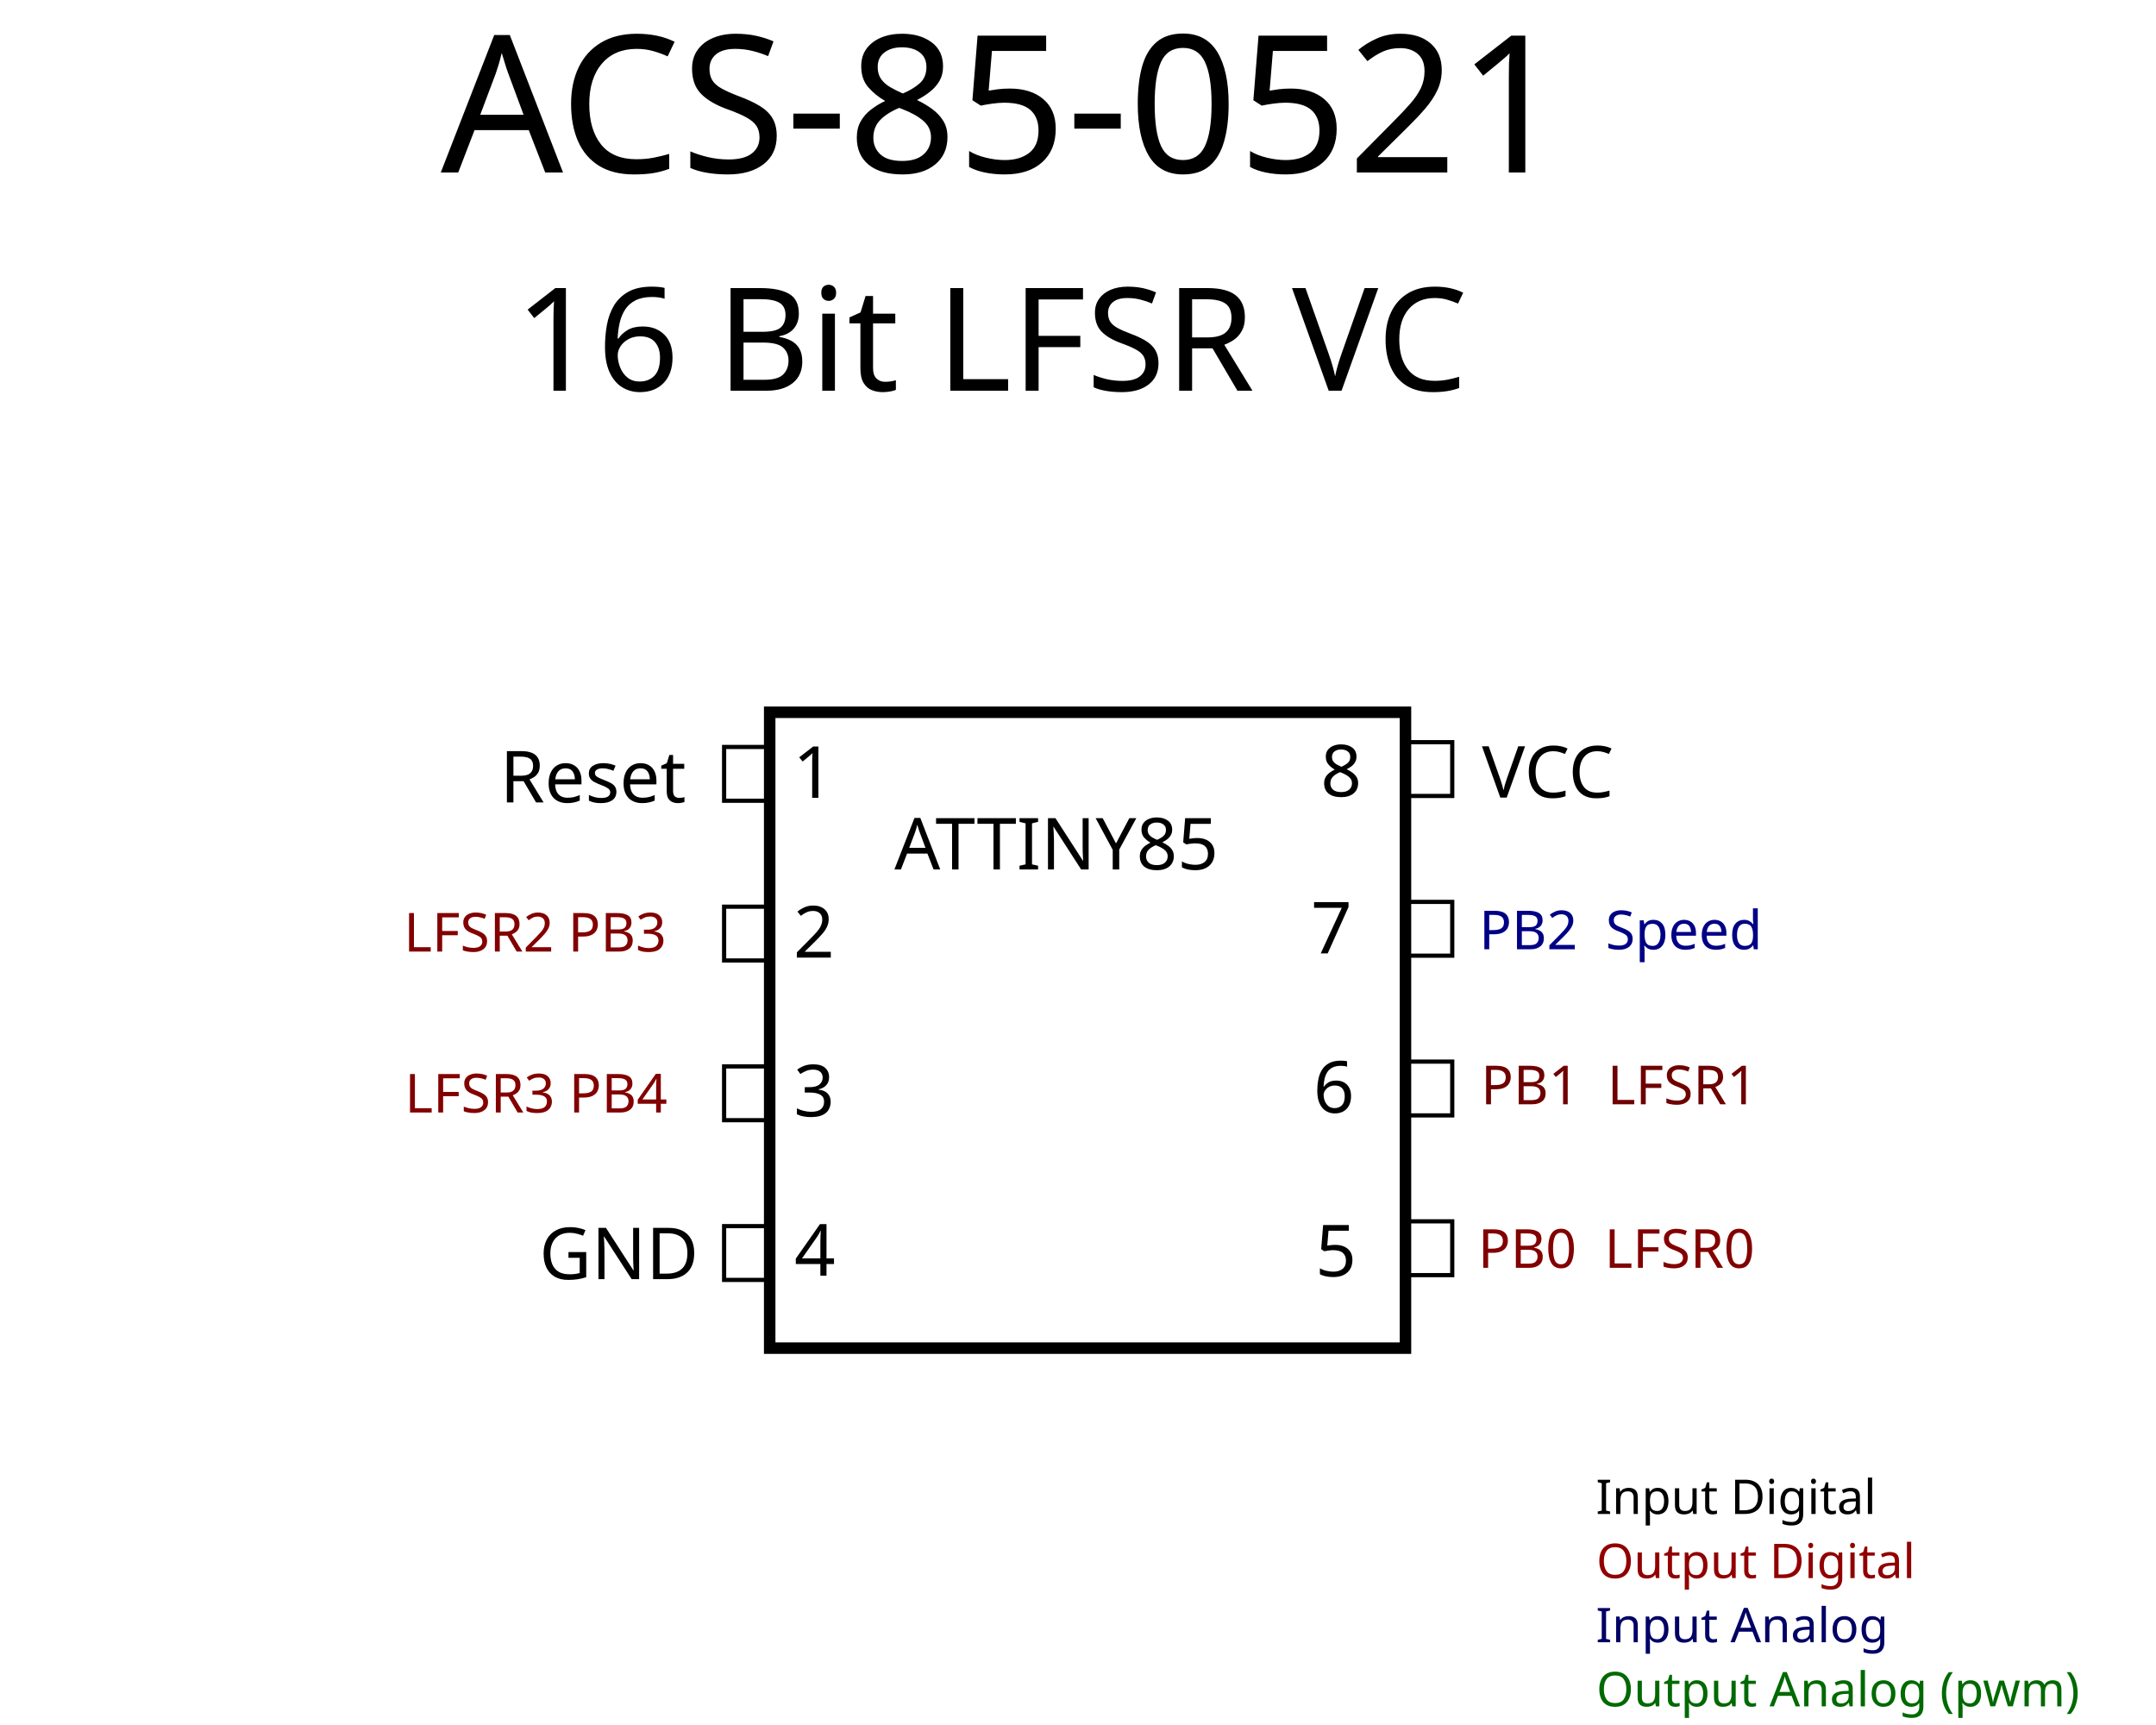
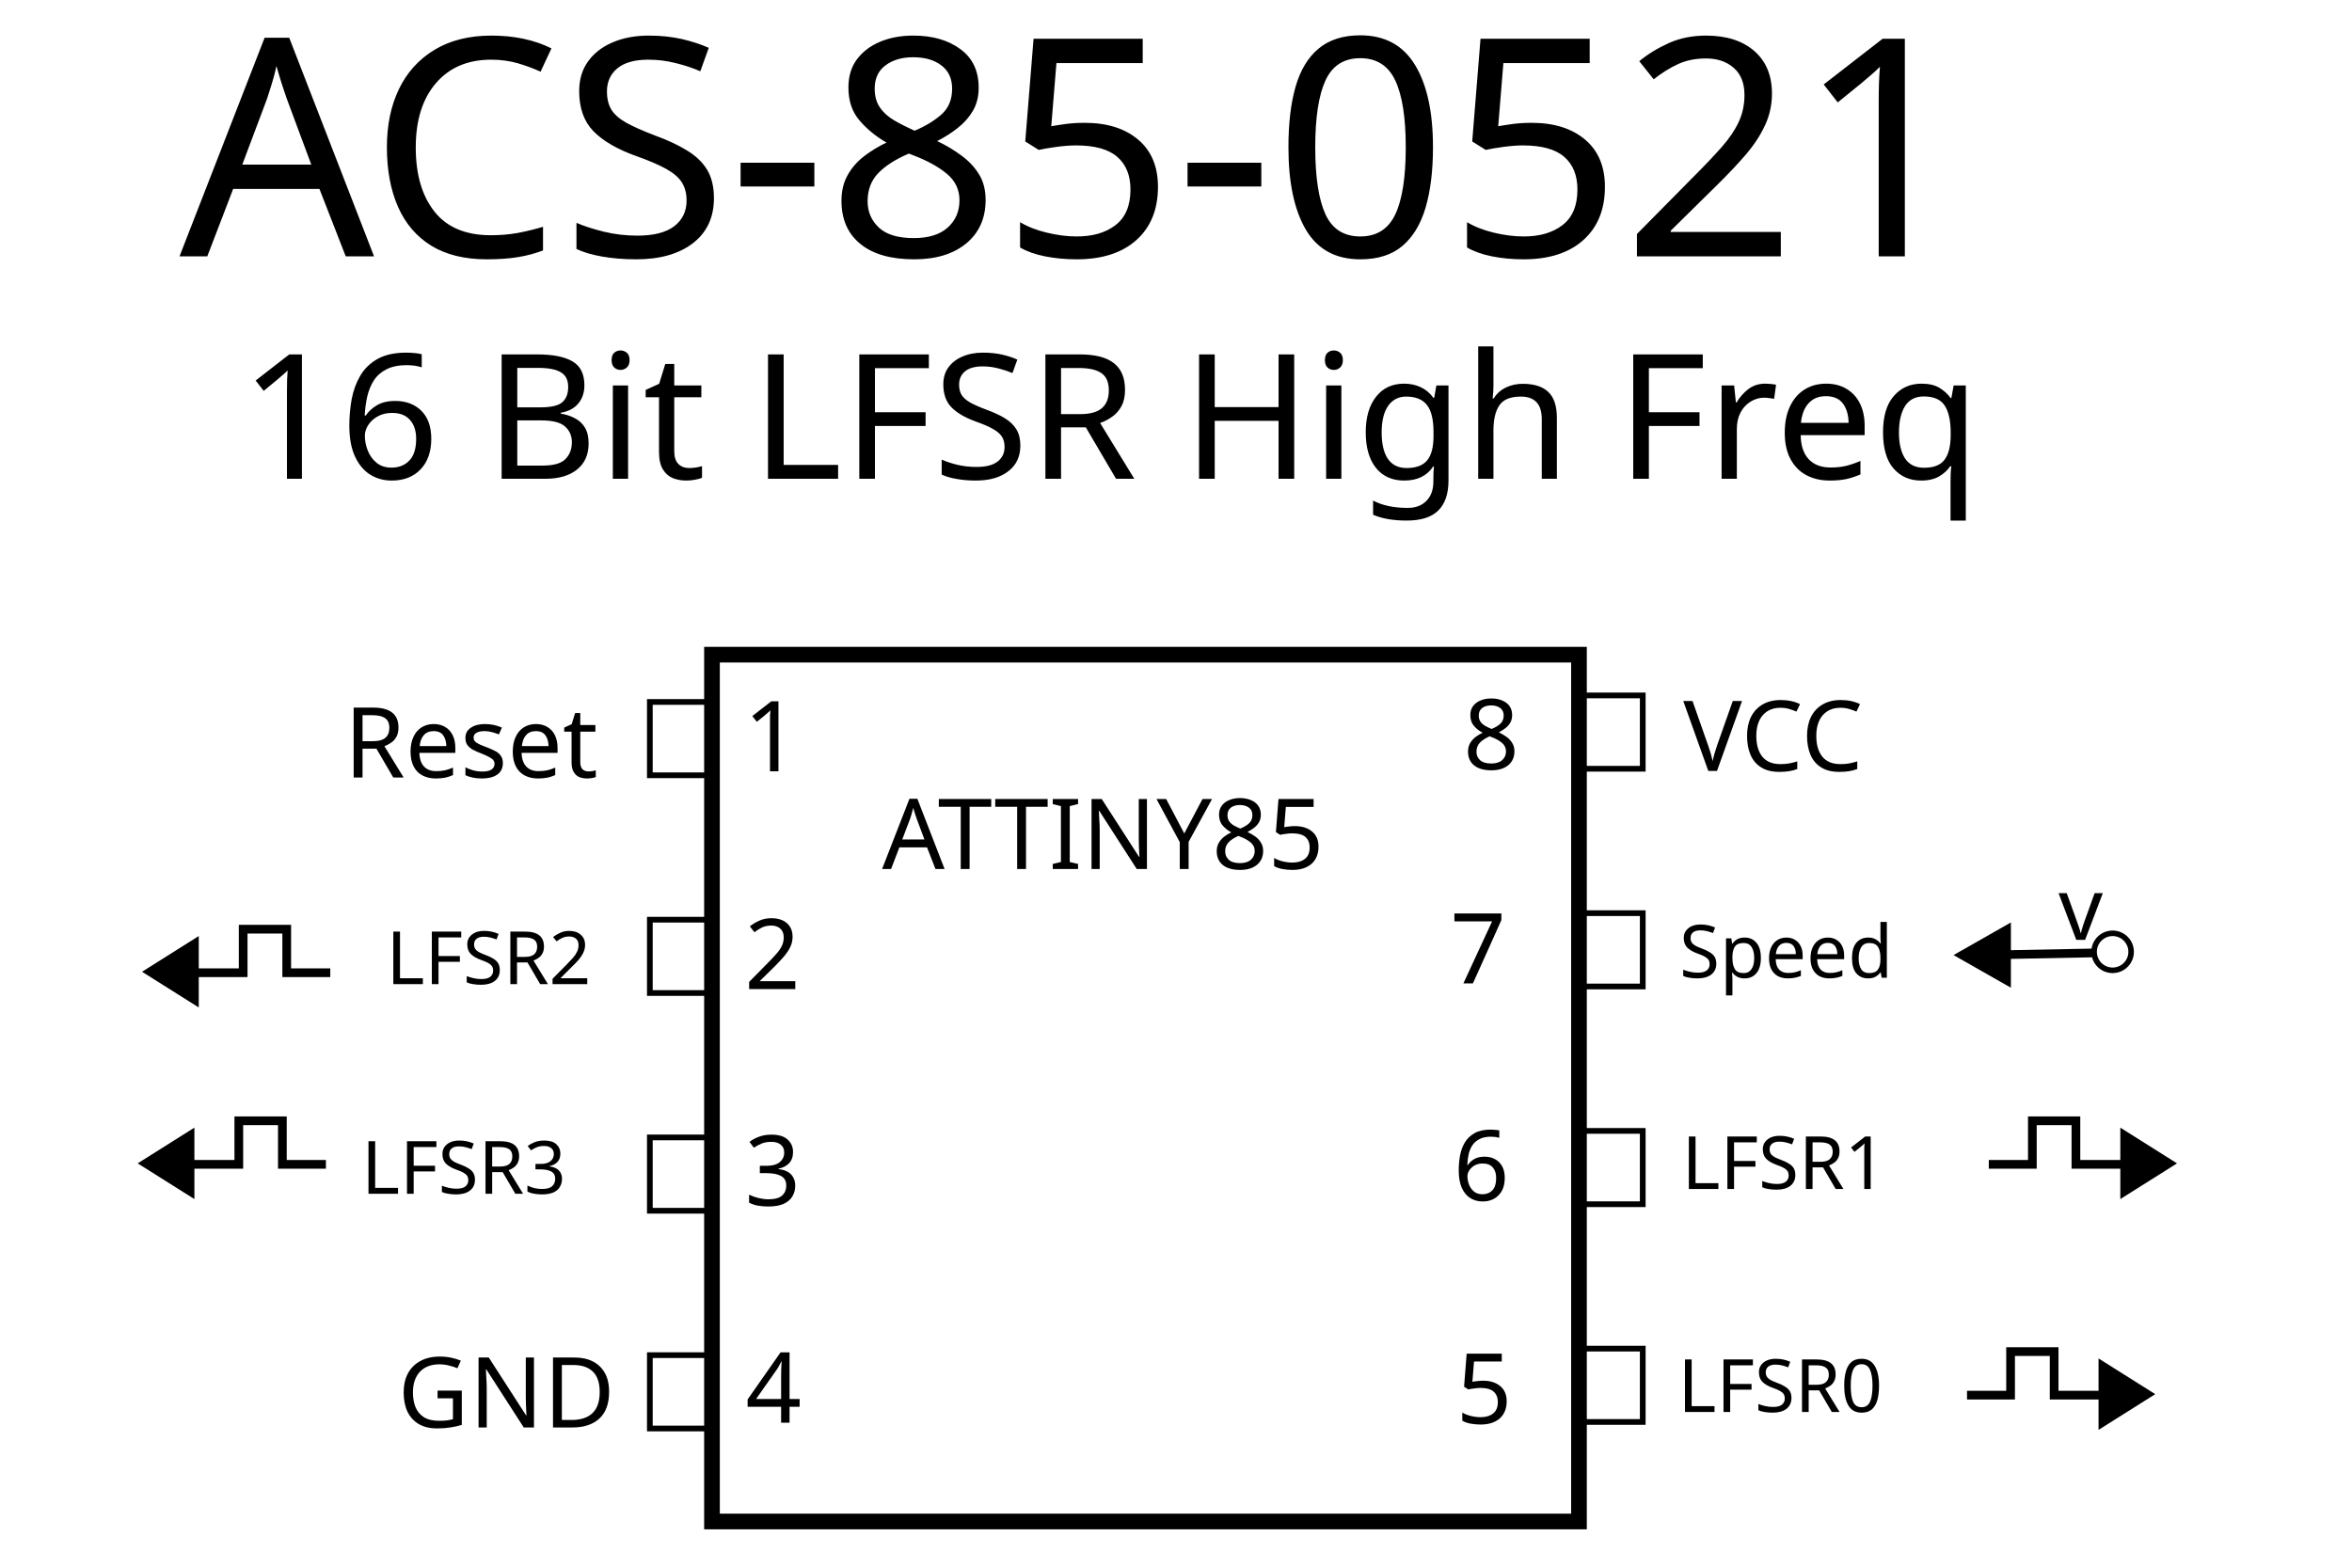
- <svg xmlns="http://www.w3.org/2000/svg" width="5in" height="4in" viewBox="0 0 450 360" id="svg2" version="1.1">
+ <svg xmlns="http://www.w3.org/2000/svg" width="3in" height="2in" viewBox="0 0 270 180" id="svg2" version="1.1">
  <defs id="defs4" />
-   <g id="layer1" transform="translate(0,-692.3622)">
-     <rect style="fill:none;fill-rule:evenodd;stroke:#000000;stroke-width:2.398;stroke-linecap:butt;stroke-linejoin:miter;stroke-miterlimit:4;stroke-dasharray:none;stroke-opacity:1" id="rect3344" width="132.702" height="132.702" x="160.649" y="841.011" />
-     <text xml:space="preserve" style="font-style:normal;font-weight:normal;font-size:40px;line-height:125%;font-family:sans-serif;letter-spacing:0px;word-spacing:0px;fill:#000000;fill-opacity:1;stroke:none;stroke-width:1px;stroke-linecap:butt;stroke-linejoin:miter;stroke-opacity:1" x="165.49" y="858.862" id="text4146">
-       <tspan id="tspan4148" x="165.49" y="858.862" style="font-size:15px">1</tspan>
+   <g id="layer1" transform="translate(0,-872.3622)">
+     <rect style="fill:none;fill-rule:evenodd;stroke:#000000;stroke-width:1.798;stroke-linecap:butt;stroke-linejoin:miter;stroke-miterlimit:4;stroke-dasharray:none;stroke-opacity:1" id="rect3344" width="99.527" height="99.527" x="81.733" y="947.531" />
+     <text xml:space="preserve" style="font-style:normal;font-weight:normal;font-size:30px;line-height:125%;font-family:sans-serif;letter-spacing:0px;word-spacing:0px;fill:#000000;fill-opacity:1;stroke:none;stroke-width:1px;stroke-linecap:butt;stroke-linejoin:miter;stroke-opacity:1" x="85.364" y="960.92" id="text4146">
+       <tspan id="tspan4148" x="85.364" y="960.92" style="font-size:11.25px">1</tspan>
    </text>
-     <text xml:space="preserve" style="font-style:normal;font-weight:normal;font-size:40px;line-height:125%;font-family:sans-serif;letter-spacing:0px;word-spacing:0px;fill:#000000;fill-opacity:1;stroke:none;stroke-width:1px;stroke-linecap:butt;stroke-linejoin:miter;stroke-opacity:1" x="165.607" y="892.206" id="text4146-0">
-       <tspan id="tspan4148-1" x="165.607" y="892.206" style="font-size:15px">2</tspan>
+     <text xml:space="preserve" style="font-style:normal;font-weight:normal;font-size:30px;line-height:125%;font-family:sans-serif;letter-spacing:0px;word-spacing:0px;fill:#000000;fill-opacity:1;stroke:none;stroke-width:1px;stroke-linecap:butt;stroke-linejoin:miter;stroke-opacity:1" x="85.452" y="985.927" id="text4146-0">
+       <tspan id="tspan4148-1" x="85.452" y="985.927" style="font-size:11.25px">2</tspan>
    </text>
-     <text xml:space="preserve" style="font-style:normal;font-weight:normal;font-size:40px;line-height:125%;font-family:sans-serif;letter-spacing:0px;word-spacing:0px;fill:#000000;fill-opacity:1;stroke:none;stroke-width:1px;stroke-linecap:butt;stroke-linejoin:miter;stroke-opacity:1" x="165.662" y="925.34" id="text4146-7">
-       <tspan id="tspan4148-4" x="165.662" y="925.34" style="font-size:15px">3</tspan>
+     <text xml:space="preserve" style="font-style:normal;font-weight:normal;font-size:30px;line-height:125%;font-family:sans-serif;letter-spacing:0px;word-spacing:0px;fill:#000000;fill-opacity:1;stroke:none;stroke-width:1px;stroke-linecap:butt;stroke-linejoin:miter;stroke-opacity:1" x="85.493" y="1010.779" id="text4146-7">
+       <tspan id="tspan4148-4" x="85.493" y="1010.779" style="font-size:11.25px">3</tspan>
    </text>
-     <text xml:space="preserve" style="font-style:normal;font-weight:normal;font-size:40px;line-height:125%;font-family:sans-serif;letter-spacing:0px;word-spacing:0px;fill:#000000;fill-opacity:1;stroke:none;stroke-width:1px;stroke-linecap:butt;stroke-linejoin:miter;stroke-opacity:1" x="165.79" y="958.589" id="text4146-9">
-       <tspan id="tspan4148-8" x="165.79" y="958.589" style="font-size:15px">4</tspan>
+     <text xml:space="preserve" style="font-style:normal;font-weight:normal;font-size:30px;line-height:125%;font-family:sans-serif;letter-spacing:0px;word-spacing:0px;fill:#000000;fill-opacity:1;stroke:none;stroke-width:1px;stroke-linecap:butt;stroke-linejoin:miter;stroke-opacity:1" x="85.589" y="1035.715" id="text4146-9">
+       <tspan id="tspan4148-8" x="85.589" y="1035.715" style="font-size:11.25px">4</tspan>
    </text>
-     <text xml:space="preserve" style="font-style:normal;font-weight:normal;font-size:40px;line-height:125%;font-family:sans-serif;letter-spacing:0px;word-spacing:0px;fill:#000000;fill-opacity:1;stroke:none;stroke-width:1px;stroke-linecap:butt;stroke-linejoin:miter;stroke-opacity:1" x="274.556" y="958.723" id="text4146-1">
-       <tspan id="tspan4148-2" x="274.556" y="958.723" style="font-size:15px">5</tspan>
+     <text xml:space="preserve" style="font-style:normal;font-weight:normal;font-size:30px;line-height:125%;font-family:sans-serif;letter-spacing:0px;word-spacing:0px;fill:#000000;fill-opacity:1;stroke:none;stroke-width:1px;stroke-linecap:butt;stroke-linejoin:miter;stroke-opacity:1" x="167.163" y="1035.816" id="text4146-1">
+       <tspan id="tspan4148-2" x="167.163" y="1035.816" style="font-size:11.25px">5</tspan>
    </text>
-     <text xml:space="preserve" style="font-style:normal;font-weight:normal;font-size:40px;line-height:125%;font-family:sans-serif;letter-spacing:0px;word-spacing:0px;fill:#000000;fill-opacity:1;stroke:none;stroke-width:1px;stroke-linecap:butt;stroke-linejoin:miter;stroke-opacity:1" x="274.114" y="924.574" id="text4146-2">
-       <tspan id="tspan4148-7" x="274.114" y="924.574" style="font-size:15px">6</tspan>
+     <text xml:space="preserve" style="font-style:normal;font-weight:normal;font-size:30px;line-height:125%;font-family:sans-serif;letter-spacing:0px;word-spacing:0px;fill:#000000;fill-opacity:1;stroke:none;stroke-width:1px;stroke-linecap:butt;stroke-linejoin:miter;stroke-opacity:1" x="166.832" y="1010.204" id="text4146-2">
+       <tspan id="tspan4148-7" x="166.832" y="1010.204" style="font-size:11.25px">6</tspan>
    </text>
-     <text xml:space="preserve" style="font-style:normal;font-weight:normal;font-size:40px;line-height:125%;font-family:sans-serif;letter-spacing:0px;word-spacing:0px;fill:#000000;fill-opacity:1;stroke:none;stroke-width:1px;stroke-linecap:butt;stroke-linejoin:miter;stroke-opacity:1" x="273.618" y="891.333" id="text4146-8">
-       <tspan id="tspan4148-3" x="273.618" y="891.333" style="font-size:15px">7</tspan>
+     <text xml:space="preserve" style="font-style:normal;font-weight:normal;font-size:30px;line-height:125%;font-family:sans-serif;letter-spacing:0px;word-spacing:0px;fill:#000000;fill-opacity:1;stroke:none;stroke-width:1px;stroke-linecap:butt;stroke-linejoin:miter;stroke-opacity:1" x="166.46" y="985.273" id="text4146-8">
+       <tspan id="tspan4148-3" x="166.46" y="985.273" style="font-size:11.25px">7</tspan>
    </text>
-     <text xml:space="preserve" style="font-style:normal;font-weight:normal;font-size:40px;line-height:125%;font-family:sans-serif;letter-spacing:0px;word-spacing:0px;fill:#000000;fill-opacity:1;stroke:none;stroke-width:1px;stroke-linecap:butt;stroke-linejoin:miter;stroke-opacity:1" x="275.64" y="858.569" id="text4146-8-5">
-       <tspan id="tspan4148-3-6" x="275.64" y="858.569" style="font-size:15px">8</tspan>
+     <text xml:space="preserve" style="font-style:normal;font-weight:normal;font-size:30px;line-height:125%;font-family:sans-serif;letter-spacing:0px;word-spacing:0px;fill:#000000;fill-opacity:1;stroke:none;stroke-width:1px;stroke-linecap:butt;stroke-linejoin:miter;stroke-opacity:1" x="167.977" y="960.7" id="text4146-8-5">
+       <tspan id="tspan4148-3-6" x="167.977" y="960.7" style="font-size:11.25px">8</tspan>
    </text>
-     <text xml:space="preserve" style="font-style:normal;font-weight:normal;font-size:40px;line-height:125%;font-family:sans-serif;letter-spacing:0px;word-spacing:0px;fill:#000000;fill-opacity:1;stroke:none;stroke-width:1px;stroke-linecap:butt;stroke-linejoin:miter;stroke-opacity:1" x="92" y="728.362" id="text4262">
-       <tspan id="tspan4264" x="92" y="728.362">ACS-85-0521</tspan>
+     <text xml:space="preserve" style="font-style:normal;font-weight:normal;font-size:40px;line-height:125%;font-family:sans-serif;letter-spacing:0px;word-spacing:0px;fill:#000000;fill-opacity:1;stroke:none;stroke-width:1px;stroke-linecap:butt;stroke-linejoin:miter;stroke-opacity:1" x="20.61" y="901.795" id="text4262">
+       <tspan id="tspan4264" x="20.61" y="901.795" style="font-size:35px">ACS-85-0521</tspan>
    </text>
-     <rect style="fill:none;fill-opacity:1;stroke:#000000;stroke-width:0.875;stroke-miterlimit:4;stroke-dasharray:none;stroke-opacity:1" id="rect4266" width="10.225" height="11.225" x="151.137" y="848.25" />
-     <rect style="fill:none;fill-opacity:1;stroke:#000000;stroke-width:0.875;stroke-miterlimit:4;stroke-dasharray:none;stroke-opacity:1" id="rect4266-7-9-4" width="10.225" height="11.225" x="151.137" y="948.25" />
-     <rect style="fill:none;fill-opacity:1;stroke:#000000;stroke-width:0.875;stroke-miterlimit:4;stroke-dasharray:none;stroke-opacity:1" id="rect4266-7-9-45" width="10.225" height="11.225" x="151.137" y="914.916" />
-     <rect style="fill:none;fill-opacity:1;stroke:#000000;stroke-width:0.875;stroke-miterlimit:4;stroke-dasharray:none;stroke-opacity:1" id="rect4266-7-9-5" width="10.225" height="11.225" x="151.137" y="881.583" />
-     <rect style="fill:none;fill-opacity:1;stroke:#000000;stroke-width:0.875;stroke-miterlimit:4;stroke-dasharray:none;stroke-opacity:1" id="rect4266-5" width="10.225" height="11.225" x="292.887" y="847.25" />
-     <rect style="fill:none;fill-opacity:1;stroke:#000000;stroke-width:0.875;stroke-miterlimit:4;stroke-dasharray:none;stroke-opacity:1" id="rect4266-7-9-4-4" width="10.225" height="11.225" x="292.887" y="947.25" />
-     <rect style="fill:none;fill-opacity:1;stroke:#000000;stroke-width:0.875;stroke-miterlimit:4;stroke-dasharray:none;stroke-opacity:1" id="rect4266-7-9-45-1" width="10.225" height="11.225" x="292.887" y="913.916" />
-     <rect style="fill:none;fill-opacity:1;stroke:#000000;stroke-width:0.875;stroke-miterlimit:4;stroke-dasharray:none;stroke-opacity:1" id="rect4266-7-9-5-8" width="10.225" height="11.225" x="292.887" y="880.583" />
-     <text xml:space="preserve" style="font-style:normal;font-weight:normal;font-size:40px;line-height:125%;font-family:sans-serif;letter-spacing:0px;word-spacing:0px;fill:#000000;fill-opacity:1;stroke:none;stroke-width:1px;stroke-linecap:butt;stroke-linejoin:miter;stroke-opacity:1" x="186.684" y="873.815" id="text4146-7-22">
-       <tspan id="tspan4148-4-3" x="186.684" y="873.815" style="font-size:15px">ATTINY85</tspan>
+     <rect style="fill:none;fill-opacity:1;stroke:#000000;stroke-width:0.656;stroke-miterlimit:4;stroke-dasharray:none;stroke-opacity:1" id="rect4266" width="7.669" height="8.419" x="74.6" y="952.96" />
+     <rect style="fill:none;fill-opacity:1;stroke:#000000;stroke-width:0.656;stroke-miterlimit:4;stroke-dasharray:none;stroke-opacity:1" id="rect4266-7-9-4" width="7.669" height="8.419" x="74.6" y="1027.96" />
+     <rect style="fill:none;fill-opacity:1;stroke:#000000;stroke-width:0.656;stroke-miterlimit:4;stroke-dasharray:none;stroke-opacity:1" id="rect4266-7-9-45" width="7.669" height="8.419" x="74.6" y="1002.96" />
+     <rect style="fill:none;fill-opacity:1;stroke:#000000;stroke-width:0.656;stroke-miterlimit:4;stroke-dasharray:none;stroke-opacity:1" id="rect4266-7-9-5" width="7.669" height="8.419" x="74.6" y="977.96" />
+     <rect style="fill:none;fill-opacity:1;stroke:#000000;stroke-width:0.656;stroke-miterlimit:4;stroke-dasharray:none;stroke-opacity:1" id="rect4266-5" width="7.669" height="8.419" x="180.912" y="952.21" />
+     <rect style="fill:none;fill-opacity:1;stroke:#000000;stroke-width:0.656;stroke-miterlimit:4;stroke-dasharray:none;stroke-opacity:1" id="rect4266-7-9-4-4" width="7.669" height="8.419" x="180.912" y="1027.21" />
+     <rect style="fill:none;fill-opacity:1;stroke:#000000;stroke-width:0.656;stroke-miterlimit:4;stroke-dasharray:none;stroke-opacity:1" id="rect4266-7-9-45-1" width="7.669" height="8.419" x="180.912" y="1002.21" />
+     <rect style="fill:none;fill-opacity:1;stroke:#000000;stroke-width:0.656;stroke-miterlimit:4;stroke-dasharray:none;stroke-opacity:1" id="rect4266-7-9-5-8" width="7.669" height="8.419" x="180.912" y="977.21" />
+     <text xml:space="preserve" style="font-style:normal;font-weight:normal;font-size:30px;line-height:125%;font-family:sans-serif;letter-spacing:0px;word-spacing:0px;fill:#000000;fill-opacity:1;stroke:none;stroke-width:1px;stroke-linecap:butt;stroke-linejoin:miter;stroke-opacity:1" x="101.26" y="972.135" id="text4146-7-22">
+       <tspan id="tspan4148-4-3" x="101.26" y="972.135" style="font-size:11.25px">ATTINY85</tspan>
    </text>
-     <text xml:space="preserve" style="font-style:normal;font-weight:normal;font-size:40px;line-height:125%;font-family:sans-serif;letter-spacing:0px;word-spacing:0px;fill:#000000;fill-opacity:1;stroke:none;stroke-width:1px;stroke-linecap:butt;stroke-linejoin:miter;stroke-opacity:1" x="112.542" y="959.315" id="text4146-7-22-4">
-       <tspan id="tspan4148-4-3-8" x="112.542" y="959.315" style="font-size:15px">GND</tspan>
+     <text xml:space="preserve" style="font-style:normal;font-weight:normal;font-size:30px;line-height:125%;font-family:sans-serif;letter-spacing:0px;word-spacing:0px;fill:#000000;fill-opacity:1;stroke:none;stroke-width:1px;stroke-linecap:butt;stroke-linejoin:miter;stroke-opacity:1" x="45.653" y="1036.259" id="text4146-7-22-4">
+       <tspan id="tspan4148-4-3-8" x="45.653" y="1036.259" style="font-size:11.25px">GND</tspan>
    </text>
-     <text xml:space="preserve" style="font-style:normal;font-weight:normal;font-size:40px;line-height:125%;font-family:sans-serif;letter-spacing:0px;word-spacing:0px;fill:#000000;fill-opacity:1;stroke:none;stroke-width:1px;stroke-linecap:butt;stroke-linejoin:miter;stroke-opacity:1" x="309.314" y="858.808" id="text4146-7-22-4-9">
-       <tspan id="tspan4148-4-3-8-0" x="309.314" y="858.808" style="font-size:15px">VCC</tspan>
+     <text xml:space="preserve" style="font-style:normal;font-weight:normal;font-size:30px;line-height:125%;font-family:sans-serif;letter-spacing:0px;word-spacing:0px;fill:#000000;fill-opacity:1;stroke:none;stroke-width:1px;stroke-linecap:butt;stroke-linejoin:miter;stroke-opacity:1" x="193.232" y="960.879" id="text4146-7-22-4-9">
+       <tspan id="tspan4148-4-3-8-0" x="193.232" y="960.879" style="font-size:11.25px">VCC</tspan>
    </text>
-     <text xml:space="preserve" style="font-style:normal;font-weight:normal;font-size:40px;line-height:125%;font-family:sans-serif;letter-spacing:0px;word-spacing:0px;fill:#000000;fill-opacity:1;stroke:none;stroke-width:1px;stroke-linecap:butt;stroke-linejoin:miter;stroke-opacity:1" x="104.346" y="859.815" id="text4146-7-22-4-9-0">
-       <tspan id="tspan4148-4-3-8-0-8" x="104.346" y="859.815" style="font-size:15px">Reset</tspan>
+     <text xml:space="preserve" style="font-style:normal;font-weight:normal;font-size:30px;line-height:125%;font-family:sans-serif;letter-spacing:0px;word-spacing:0px;fill:#000000;fill-opacity:1;stroke:none;stroke-width:1px;stroke-linecap:butt;stroke-linejoin:miter;stroke-opacity:1" x="39.506" y="961.635" id="text4146-7-22-4-9-0">
+       <tspan id="tspan4148-4-3-8-0-8" x="39.506" y="961.635" style="font-size:11.25px">Reset</tspan>
    </text>
-     <text xml:space="preserve" style="font-style:normal;font-weight:normal;font-size:40px;line-height:125%;font-family:sans-serif;letter-spacing:0px;word-spacing:0px;fill:#6e0000;fill-opacity:1;stroke:none;stroke-width:1px;stroke-linecap:butt;stroke-linejoin:miter;stroke-opacity:1;" x="309.09" y="922.815" id="text4146-7-22-4-9-2">
-       <tspan id="tspan4148-4-3-8-0-2" x="309.09" y="922.815" style="font-size:11.25px;fill:#6e0000;fill-opacity:1;">PB1  LFSR1</tspan>
+     <text xml:space="preserve" style="font-style:normal;font-weight:normal;font-size:30px;line-height:125%;font-family:sans-serif;letter-spacing:0px;word-spacing:0px;fill:#010000;fill-opacity:1;stroke:none;stroke-width:1px;stroke-linecap:butt;stroke-linejoin:miter;stroke-opacity:1" x="193.064" y="1008.885" id="text4146-7-22-4-9-2">
+       <tspan id="tspan4148-4-3-8-0-2" x="193.064" y="1008.885" style="font-size:8.438px;fill:#010000;fill-opacity:1">LFSR1</tspan>
    </text>
-     <text xml:space="preserve" style="font-style:normal;font-weight:normal;font-size:40px;line-height:125%;font-family:sans-serif;letter-spacing:0px;word-spacing:0px;fill:#820000;fill-opacity:1;stroke:none;stroke-width:1px;stroke-linecap:butt;stroke-linejoin:miter;stroke-opacity:1" x="308.494" y="956.949" id="text4146-7-22-4-9-2-4">
-       <tspan id="tspan4148-4-3-8-0-2-5" x="308.494" y="956.949" style="font-size:11.25px;fill:#820000;fill-opacity:1">PB0  LFSR0</tspan>
+     <text xml:space="preserve" style="font-style:normal;font-weight:normal;font-size:30px;line-height:125%;font-family:sans-serif;letter-spacing:0px;word-spacing:0px;fill:#010000;fill-opacity:1;stroke:none;stroke-width:1px;stroke-linecap:butt;stroke-linejoin:miter;stroke-opacity:1" x="192.618" y="1034.485" id="text4146-7-22-4-9-2-4">
+       <tspan id="tspan4148-4-3-8-0-2-5" x="192.618" y="1034.485" style="font-size:8.438px;fill:#010000;fill-opacity:1">LFSR0</tspan>
    </text>
-     <text xml:space="preserve" style="font-style:normal;font-weight:normal;font-size:40px;line-height:125%;font-family:sans-serif;letter-spacing:0px;word-spacing:0px;fill:#000000;fill-opacity:1;stroke:none;stroke-width:1px;stroke-linecap:butt;stroke-linejoin:miter;stroke-opacity:1" x="308.722" y="890.466" id="text4146-7-22-4-9-2-7">
-       <tspan id="tspan4148-4-3-8-0-2-2" x="308.722" y="890.466" style="font-size:11.25px;fill:#000085;fill-opacity:1">PB2  Speed</tspan>
+     <text xml:space="preserve" style="font-style:normal;font-weight:normal;font-size:30px;line-height:125%;font-family:sans-serif;letter-spacing:0px;word-spacing:0px;fill:#010000;fill-opacity:1;stroke:none;stroke-width:1px;stroke-linecap:butt;stroke-linejoin:miter;stroke-opacity:1" x="192.789" y="984.622" id="text4146-7-22-4-9-2-7">
+       <tspan id="tspan4148-4-3-8-0-2-2" x="192.789" y="984.622" style="font-size:8.438px;fill:#010000;fill-opacity:1">Speed</tspan>
    </text>
-     <text xml:space="preserve" style="font-style:normal;font-weight:normal;font-size:40px;line-height:125%;font-family:sans-serif;letter-spacing:0px;word-spacing:0px;fill:#820000;fill-opacity:1;stroke:none;stroke-width:1px;stroke-linecap:butt;stroke-linejoin:miter;stroke-opacity:1" x="84.489" y="924.537" id="text4146-7-22-4-9-2-7-7">
-       <tspan id="tspan4148-4-3-8-0-2-2-3" x="84.489" y="924.537" style="font-size:11.25px;fill:#820000;fill-opacity:1">LFSR3 PB4</tspan>
+     <text xml:space="preserve" style="font-style:normal;font-weight:normal;font-size:30px;line-height:125%;font-family:sans-serif;letter-spacing:0px;word-spacing:0px;fill:#010000;fill-opacity:1;stroke:none;stroke-width:1px;stroke-linecap:butt;stroke-linejoin:miter;stroke-opacity:1" x="41.488" y="1009.426" id="text4146-7-22-4-9-2-7-7">
+       <tspan id="tspan4148-4-3-8-0-2-2-3" x="41.488" y="1009.426" style="font-size:8.438px;fill:#010000;fill-opacity:1">LFSR3</tspan>
    </text>
-     <flowRoot xml:space="preserve" id="flowRoot4541" style="fill:black;stroke:none;stroke-opacity:1;stroke-width:1px;stroke-linejoin:miter;stroke-linecap:butt;fill-opacity:1;font-family:sans-serif;font-style:normal;font-weight:normal;font-size:40px;line-height:125%;letter-spacing:0px;word-spacing:0px">
-       <flowRegion id="flowRegion4543">
-         <rect id="rect4545" width="28" height="54" x="91.5" y="267.5" />
-       </flowRegion>
-       <flowPara id="flowPara4547" />
-     </flowRoot>
-     <text xml:space="preserve" style="font-style:normal;font-weight:normal;font-size:40px;line-height:125%;font-family:sans-serif;letter-spacing:0px;word-spacing:0px;fill:#820000;fill-opacity:1;stroke:none;stroke-width:1px;stroke-linecap:butt;stroke-linejoin:miter;stroke-opacity:1" x="84.291" y="890.944" id="text4146-7-22-4-9-2-7-7-0-2">
-       <tspan id="tspan4148-4-3-8-0-2-2-3-8-3" x="84.291" y="890.944" style="font-size:11.25px;fill:#820000;fill-opacity:1">LFSR2 PB3</tspan>
+     <text xml:space="preserve" style="font-style:normal;font-weight:normal;font-size:30px;line-height:125%;font-family:sans-serif;letter-spacing:0px;word-spacing:0px;fill:#010000;fill-opacity:1;stroke:none;stroke-width:1px;stroke-linecap:butt;stroke-linejoin:miter;stroke-opacity:1" x="44.34" y="985.356" id="text4146-7-22-4-9-2-7-7-0-2">
+       <tspan id="tspan4148-4-3-8-0-2-2-3-8-3" x="44.34" y="985.356" style="font-size:8.438px;fill:#010000;fill-opacity:1">LFSR2</tspan>
    </text>
-     <text xml:space="preserve" style="font-style:normal;font-weight:normal;font-size:10px;line-height:125%;font-family:sans-serif;letter-spacing:0px;word-spacing:0px;fill:#910000;fill-opacity:1;stroke:none;stroke-width:1px;stroke-linecap:butt;stroke-linejoin:miter;stroke-opacity:1" x="333.201" y="1021.705" id="text4146-7-22-4-9-2-7-7-0-2-9-5">
-       <tspan id="tspan4148-4-3-8-0-2-2-3-8-3-46-5" x="333.201" y="1021.705" style="font-size:10px;fill:#910000;fill-opacity:1">Output Digital</tspan>
+     <text xml:space="preserve" style="font-style:normal;font-weight:normal;font-size:40px;line-height:125%;font-family:sans-serif;letter-spacing:0px;word-spacing:0px;fill:#000000;fill-opacity:1;stroke:none;stroke-width:1px;stroke-linecap:butt;stroke-linejoin:miter;stroke-opacity:1" x="27.567" y="927.336" id="text4262-7">
+       <tspan x="27.567" y="927.336" style="font-size:20px" id="tspan4192">16 Bit LFSR High Freq</tspan>
    </text>
-     <text xml:space="preserve" style="font-style:normal;font-weight:normal;font-size:10px;line-height:125%;font-family:sans-serif;letter-spacing:0px;word-spacing:0px;fill:#000000;fill-opacity:1;stroke:none;stroke-width:1px;stroke-linecap:butt;stroke-linejoin:miter;stroke-opacity:1" x="333.08" y="1008.32" id="text4146-7-22-4-9-2-7-7-0-2-9-5-9">
-       <tspan id="tspan4148-4-3-8-0-2-2-3-8-3-46-5-5" x="333.08" y="1008.32" style="font-size:10px">Input Digital</tspan>
-     </text>
-     <text xml:space="preserve" style="font-style:normal;font-weight:normal;font-size:10px;line-height:125%;font-family:sans-serif;letter-spacing:0px;word-spacing:0px;fill:#000065;fill-opacity:1;stroke:none;stroke-width:1px;stroke-linecap:butt;stroke-linejoin:miter;stroke-opacity:1" x="333.08" y="1035.09" id="text4146-7-22-4-9-2-7-7-0-2-9-5-5">
-       <tspan id="tspan4148-4-3-8-0-2-2-3-8-3-46-5-3" x="333.08" y="1035.09" style="font-size:10px;fill:#000065;fill-opacity:1">Input Analog</tspan>
-     </text>
-     <text xml:space="preserve" style="font-style:normal;font-weight:normal;font-size:10px;line-height:125%;font-family:sans-serif;letter-spacing:0px;word-spacing:0px;fill:#006900;fill-opacity:1;stroke:none;stroke-width:1px;stroke-linecap:butt;stroke-linejoin:miter;stroke-opacity:1" x="333.201" y="1048.474" id="text4146-7-22-4-9-2-7-7-0-2-9-5-5-7">
-       <tspan id="tspan4148-4-3-8-0-2-2-3-8-3-46-5-3-6" x="333.201" y="1048.474" style="font-size:10px;fill:#006900;fill-opacity:1">Output Analog (pwm)</tspan>
-     </text>
-     <text xml:space="preserve" style="font-style:normal;font-weight:normal;font-size:40px;line-height:125%;font-family:sans-serif;letter-spacing:0px;word-spacing:0px;fill:#000000;fill-opacity:1;stroke:none;stroke-width:1px;stroke-linecap:butt;stroke-linejoin:miter;stroke-opacity:1" x="107.457" y="773.903" id="text4262-7">
-       <tspan id="tspan4264-0" x="107.457" y="773.903" style="font-size:30px">16 Bit LFSR VC</tspan>
-     </text>
+     <g id="g4290-5-8" transform="matrix(-1,0,0,1,463.749,16.66161)">
+       <path id="path4204-0-1-1-7" d="m 233.311,968.413 0,-6.102 5.362,3.051 z" style="fill:#000000;fill-rule:evenodd;stroke:#000000;stroke-width:0.809px;stroke-linecap:butt;stroke-linejoin:miter;stroke-opacity:1" />
+       <text xml:space="preserve" style="font-style:normal;font-weight:normal;font-size:40px;line-height:125%;font-family:sans-serif;letter-spacing:0px;word-spacing:0px;fill:#000000;fill-opacity:1;stroke:none;stroke-width:1px;stroke-linecap:butt;stroke-linejoin:miter;stroke-opacity:1" x="222.354" y="963.612" id="text4250-8-3">
+         <tspan id="tspan4252-3-8" x="222.354" y="963.612" style="font-size:10px">v</tspan>
+       </text>
+       <path style="fill:none;fill-rule:evenodd;stroke:#000000;stroke-width:1px;stroke-linecap:butt;stroke-linejoin:miter;stroke-opacity:1" d="m 236.104,965.362 -12.75,-0.25" id="path4276-7-7" />
+       <circle style="opacity:1;fill:none;fill-opacity:1;stroke:#000000;stroke-width:0.636;stroke-linejoin:round;stroke-miterlimit:4;stroke-dasharray:none;stroke-opacity:1" id="path4284-0-6" cx="221.229" cy="964.987" r="2.125" />
+     </g>
+     <g transform="translate(30.49044,39.26821)" id="g4917-7">
+       <path id="path4202-3-3-3" d="m 197.816,966.782 5,0 0,-5 5,0 0,5 5,0 5,0 0,0" style="fill:none;fill-rule:evenodd;stroke:#000000;stroke-width:1px;stroke-linecap:butt;stroke-linejoin:miter;stroke-opacity:1" />
+       <path id="path4204-8-9-3" d="m 213.334,970.009 0,-6.679 5.301,3.34 z" style="fill:#000000;fill-rule:evenodd;stroke:#000000;stroke-width:0.841px;stroke-linecap:butt;stroke-linejoin:miter;stroke-opacity:1" />
+     </g>
+     <g transform="translate(27.99044,65.76821)" id="g4917-7-2">
+       <path id="path4202-3-3-3-6" d="m 197.816,966.782 5,0 0,-5 5,0 0,5 5,0 5,0 0,0" style="fill:none;fill-rule:evenodd;stroke:#000000;stroke-width:1px;stroke-linecap:butt;stroke-linejoin:miter;stroke-opacity:1" />
+       <path id="path4204-8-9-3-0" d="m 213.334,970.009 0,-6.679 5.301,3.34 z" style="fill:#000000;fill-rule:evenodd;stroke:#000000;stroke-width:0.841px;stroke-linecap:butt;stroke-linejoin:miter;stroke-opacity:1" />
+     </g>
+     <g transform="matrix(-1,0,0,1,235.7304,17.26821)" id="g4917-7-27">
+       <path id="path4202-3-3-3-2" d="m 197.816,966.782 5,0 0,-5 5,0 0,5 5,0 5,0 0,0" style="fill:none;fill-rule:evenodd;stroke:#000000;stroke-width:1px;stroke-linecap:butt;stroke-linejoin:miter;stroke-opacity:1" />
+       <path id="path4204-8-9-3-8" d="m 213.334,970.009 0,-6.679 5.301,3.34 z" style="fill:#000000;fill-rule:evenodd;stroke:#000000;stroke-width:0.841px;stroke-linecap:butt;stroke-linejoin:miter;stroke-opacity:1" />
+     </g>
+     <g transform="matrix(-1,0,0,1,235.2304,39.26821)" id="g4917-7-9">
+       <path id="path4202-3-3-3-28" d="m 197.816,966.782 5,0 0,-5 5,0 0,5 5,0 5,0 0,0" style="fill:none;fill-rule:evenodd;stroke:#000000;stroke-width:1px;stroke-linecap:butt;stroke-linejoin:miter;stroke-opacity:1" />
+       <path id="path4204-8-9-3-7" d="m 213.334,970.009 0,-6.679 5.301,3.34 z" style="fill:#000000;fill-rule:evenodd;stroke:#000000;stroke-width:0.841px;stroke-linecap:butt;stroke-linejoin:miter;stroke-opacity:1" />
+     </g>
  </g>
</svg>
